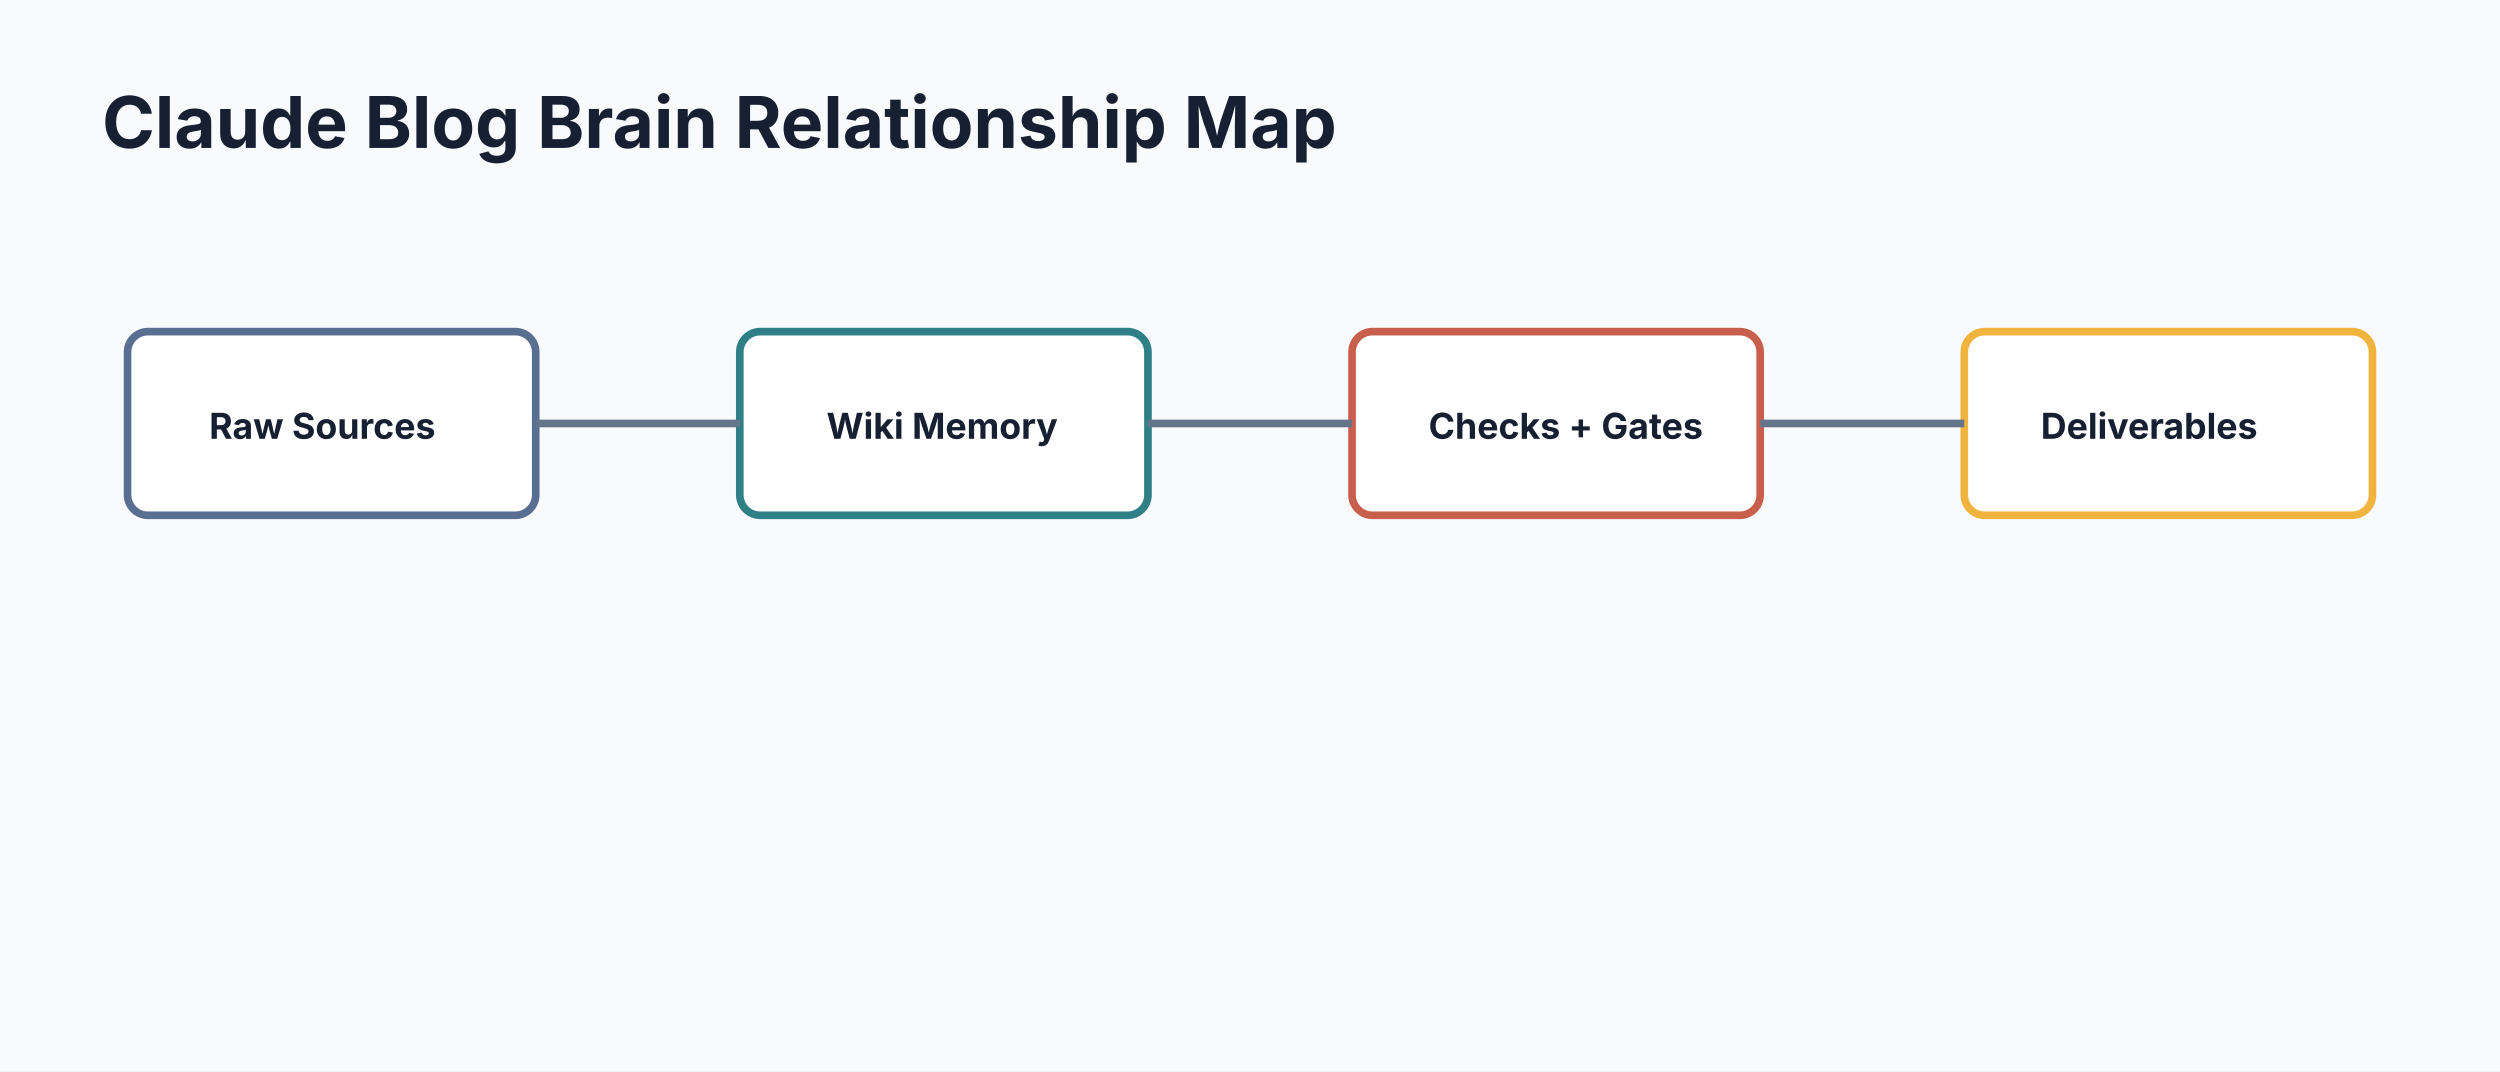
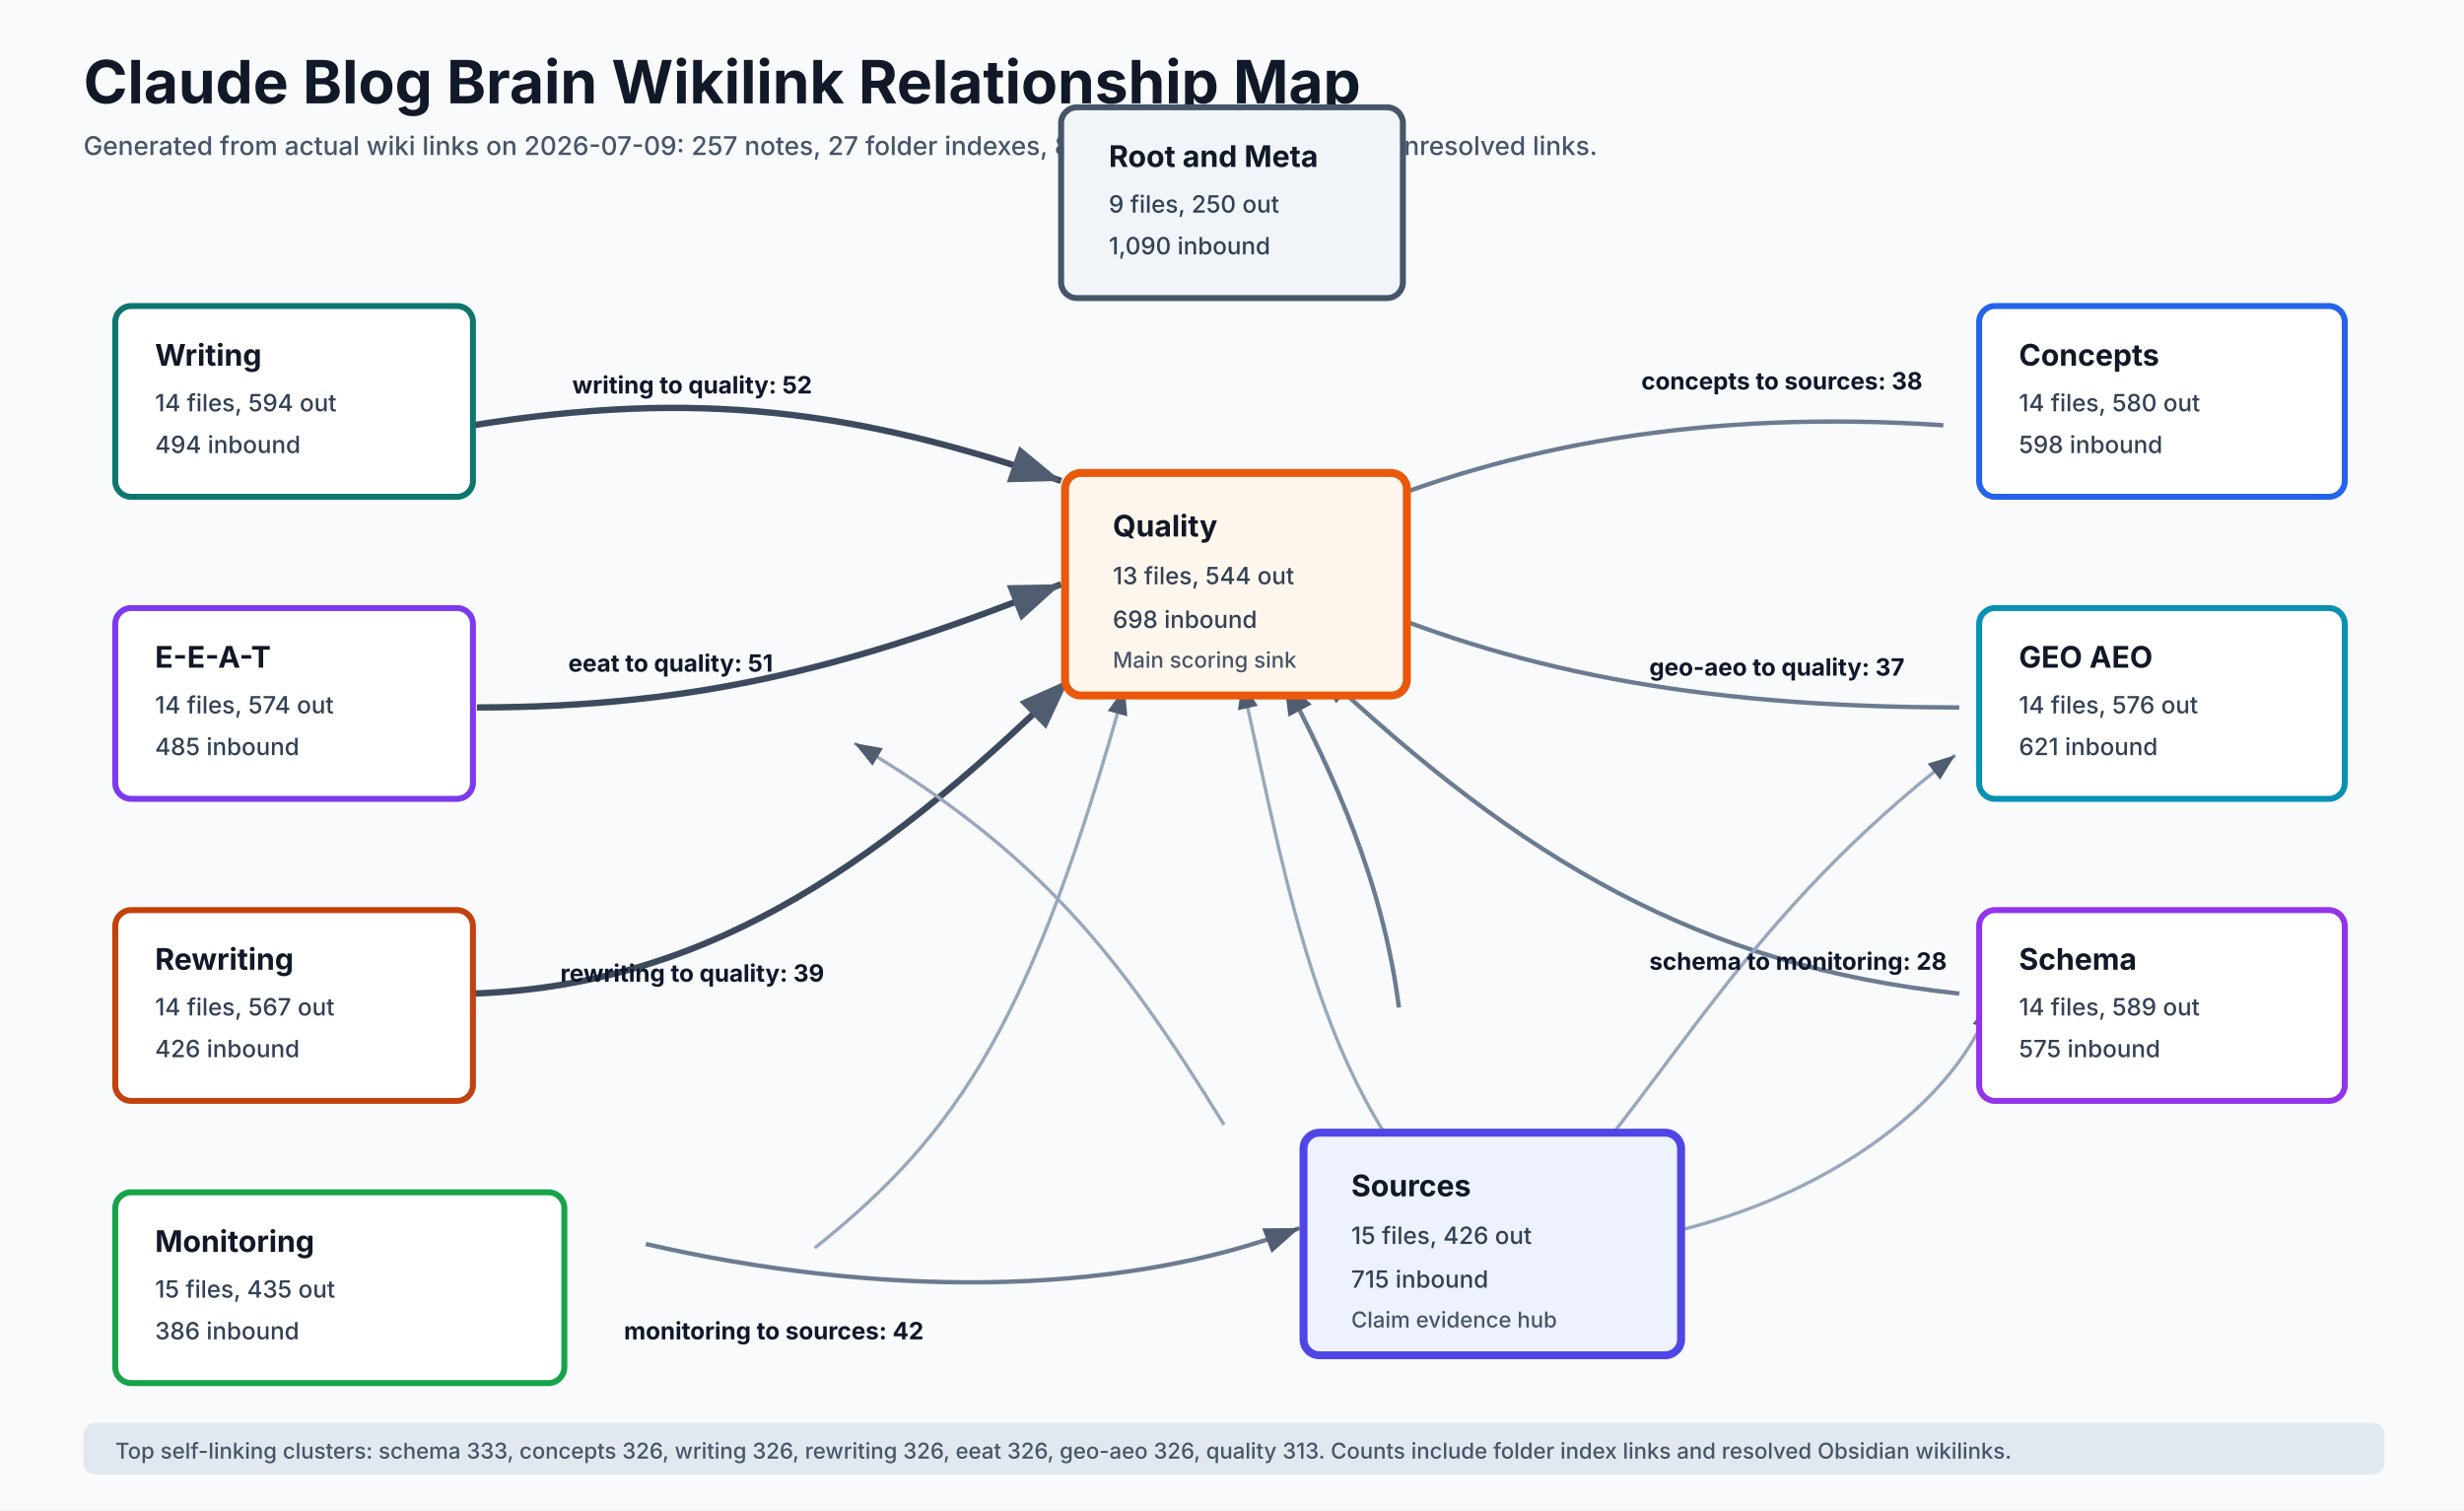
- <svg xmlns="http://www.w3.org/2000/svg" viewBox="0 0 980 420" role="img" aria-labelledby="title desc">
-   <rect width="980" height="420" fill="#f8fafc" />
-   <text x="40" y="58" font-size="28" font-family="Inter,Arial" font-weight="700" fill="#172033">Claude Blog Brain Relationship Map</text>
-   <g font-family="Inter,Arial" font-size="14" font-weight="700">
-     <rect x="50" y="130" width="160" height="72" rx="8" fill="#fff" stroke="#586f92" stroke-width="3" />
-     <text x="82" y="172" fill="#172033">Raw Sources</text>
-     <rect x="290" y="130" width="160" height="72" rx="8" fill="#fff" stroke="#2f7f87" stroke-width="3" />
-     <text x="324" y="172" fill="#172033">Wiki Memory</text>
-     <rect x="530" y="130" width="160" height="72" rx="8" fill="#fff" stroke="#c85f4d" stroke-width="3" />
-     <text x="560" y="172" fill="#172033">Checks + Gates</text>
-     <rect x="770" y="130" width="160" height="72" rx="8" fill="#fff" stroke="#f0b33d" stroke-width="3" />
-     <text x="800" y="172" fill="#172033">Deliverables</text>
+ <svg xmlns="http://www.w3.org/2000/svg" viewBox="0 0 1240 760" role="img" aria-labelledby="title desc">
+   <defs>
+     <marker id="arrow" markerWidth="10" markerHeight="10" refX="8" refY="3" orient="auto" markerUnits="strokeWidth">
+       <path d="M0,0 L8,3 L0,6 Z" fill="#475569" />
+     </marker>
+     <style>
+       .bg{fill:#f8fafc}
+       .title{font:700 30px Inter,Arial,sans-serif;fill:#111827}
+       .sub{font:500 13px Inter,Arial,sans-serif;fill:#475569}
+       .node-title{font:700 15px Inter,Arial,sans-serif;fill:#111827}
+       .node-meta{font:500 12px Inter,Arial,sans-serif;fill:#334155}
+       .label{font:700 12px Inter,Arial,sans-serif;fill:#0f172a}
+       .small{font:500 11px Inter,Arial,sans-serif;fill:#475569}
+       .edge{fill:none;stroke:#64748b;stroke-width:2.2;marker-end:url(#arrow)}
+       .edge-strong{fill:none;stroke:#334155;stroke-width:3.2;marker-end:url(#arrow)}
+       .edge-soft{fill:none;stroke:#94a3b8;stroke-width:1.7;marker-end:url(#arrow)}
+     </style>
+   </defs>
+   <rect class="bg" width="1240" height="760" />
+   <text class="title" x="42" y="52">Claude Blog Brain Wikilink Relationship Map</text>
+   <text class="sub" x="42" y="78">Generated from actual wiki links on 2026-07-09: 257 notes, 27 folder indexes, 8,878 resolved wikilinks, 0 unresolved links.</text>
+   <g opacity="0.95">
+     <path class="edge-strong" d="M238 214 C350 196, 430 206, 534 242" />
+     <path class="edge-strong" d="M240 356 C354 356, 433 334, 534 294" />
+     <path class="edge-strong" d="M238 500 C350 496, 436 442, 538 342" />
+     <path class="edge" d="M704 507 C696 444, 671 389, 646 342" />
+     <path class="edge" d="M978 214 C858 206, 760 224, 676 260" />
+     <path class="edge" d="M986 356 C850 356, 759 336, 676 300" />
+     <path class="edge" d="M986 500 C855 486, 766 433, 664 337" />
+     <path class="edge" d="M325 626 C438 652, 560 654, 654 618" />
+     <path class="edge-soft" d="M808 626 C904 614, 983 560, 1002 504" />
+     <path class="edge-soft" d="M782 606 C842 540, 880 460, 984 380" />
+     <path class="edge-soft" d="M712 592 C660 526, 645 432, 625 343" />
+     <path class="edge-soft" d="M616 566 C563 480, 523 429, 430 374" />
+     <path class="edge-soft" d="M410 628 C483 570, 520 512, 566 346" />
  </g>
-   <path d="M210 166 H290 M450 166 H530 M690 166 H770" stroke="#64748b" stroke-width="3" />
+   <g>
+     <rect x="58" y="154" width="180" height="96" rx="8" fill="#ffffff" stroke="#0f766e" stroke-width="3" />
+     <text class="node-title" x="78" y="184">Writing</text>
+     <text class="node-meta" x="78" y="207">14 files, 594 out</text>
+     <text class="node-meta" x="78" y="228">494 inbound</text>
+     <rect x="58" y="306" width="180" height="96" rx="8" fill="#ffffff" stroke="#7c3aed" stroke-width="3" />
+     <text class="node-title" x="78" y="336">E-E-A-T</text>
+     <text class="node-meta" x="78" y="359">14 files, 574 out</text>
+     <text class="node-meta" x="78" y="380">485 inbound</text>
+     <rect x="58" y="458" width="180" height="96" rx="8" fill="#ffffff" stroke="#c2410c" stroke-width="3" />
+     <text class="node-title" x="78" y="488">Rewriting</text>
+     <text class="node-meta" x="78" y="511">14 files, 567 out</text>
+     <text class="node-meta" x="78" y="532">426 inbound</text>
+     <rect x="536" y="238" width="172" height="112" rx="8" fill="#fff7ed" stroke="#ea580c" stroke-width="4" />
+     <text class="node-title" x="560" y="270">Quality</text>
+     <text class="node-meta" x="560" y="294">13 files, 544 out</text>
+     <text class="node-meta" x="560" y="316">698 inbound</text>
+     <text class="small" x="560" y="336">Main scoring sink</text>
+     <rect x="996" y="154" width="184" height="96" rx="8" fill="#ffffff" stroke="#2563eb" stroke-width="3" />
+     <text class="node-title" x="1016" y="184">Concepts</text>
+     <text class="node-meta" x="1016" y="207">14 files, 580 out</text>
+     <text class="node-meta" x="1016" y="228">598 inbound</text>
+     <rect x="996" y="306" width="184" height="96" rx="8" fill="#ffffff" stroke="#0891b2" stroke-width="3" />
+     <text class="node-title" x="1016" y="336">GEO AEO</text>
+     <text class="node-meta" x="1016" y="359">14 files, 576 out</text>
+     <text class="node-meta" x="1016" y="380">621 inbound</text>
+     <rect x="996" y="458" width="184" height="96" rx="8" fill="#ffffff" stroke="#9333ea" stroke-width="3" />
+     <text class="node-title" x="1016" y="488">Schema</text>
+     <text class="node-meta" x="1016" y="511">14 files, 589 out</text>
+     <text class="node-meta" x="1016" y="532">575 inbound</text>
+     <rect x="58" y="600" width="226" height="96" rx="8" fill="#ffffff" stroke="#16a34a" stroke-width="3" />
+     <text class="node-title" x="78" y="630">Monitoring</text>
+     <text class="node-meta" x="78" y="653">15 files, 435 out</text>
+     <text class="node-meta" x="78" y="674">386 inbound</text>
+     <rect x="656" y="570" width="190" height="112" rx="8" fill="#eef2ff" stroke="#4f46e5" stroke-width="4" />
+     <text class="node-title" x="680" y="602">Sources</text>
+     <text class="node-meta" x="680" y="626">15 files, 426 out</text>
+     <text class="node-meta" x="680" y="648">715 inbound</text>
+     <text class="small" x="680" y="668">Claim evidence hub</text>
+     <rect x="534" y="54" width="172" height="96" rx="8" fill="#f1f5f9" stroke="#475569" stroke-width="3" />
+     <text class="node-title" x="558" y="84">Root and Meta</text>
+     <text class="node-meta" x="558" y="107">9 files, 250 out</text>
+     <text class="node-meta" x="558" y="128">1,090 inbound</text>
+   </g>
+   <g>
+     <text class="label" x="288" y="198">writing to quality: 52</text>
+     <text class="label" x="286" y="338">eeat to quality: 51</text>
+     <text class="label" x="282" y="494">rewriting to quality: 39</text>
+     <text class="label" x="826" y="196">concepts to sources: 38</text>
+     <text class="label" x="830" y="340">geo-aeo to quality: 37</text>
+     <text class="label" x="830" y="488">schema to monitoring: 28</text>
+     <text class="label" x="314" y="674">monitoring to sources: 42</text>
+   </g>
+   <g>
+     <rect x="42" y="716" width="1158" height="26" rx="6" fill="#e2e8f0" />
+     <text class="small" x="58" y="734">Top self-linking clusters: schema 333, concepts 326, writing 326, rewriting 326, eeat 326, geo-aeo 326, quality 313. Counts include folder index links and resolved Obsidian wikilinks.</text>
+   </g>
</svg>
